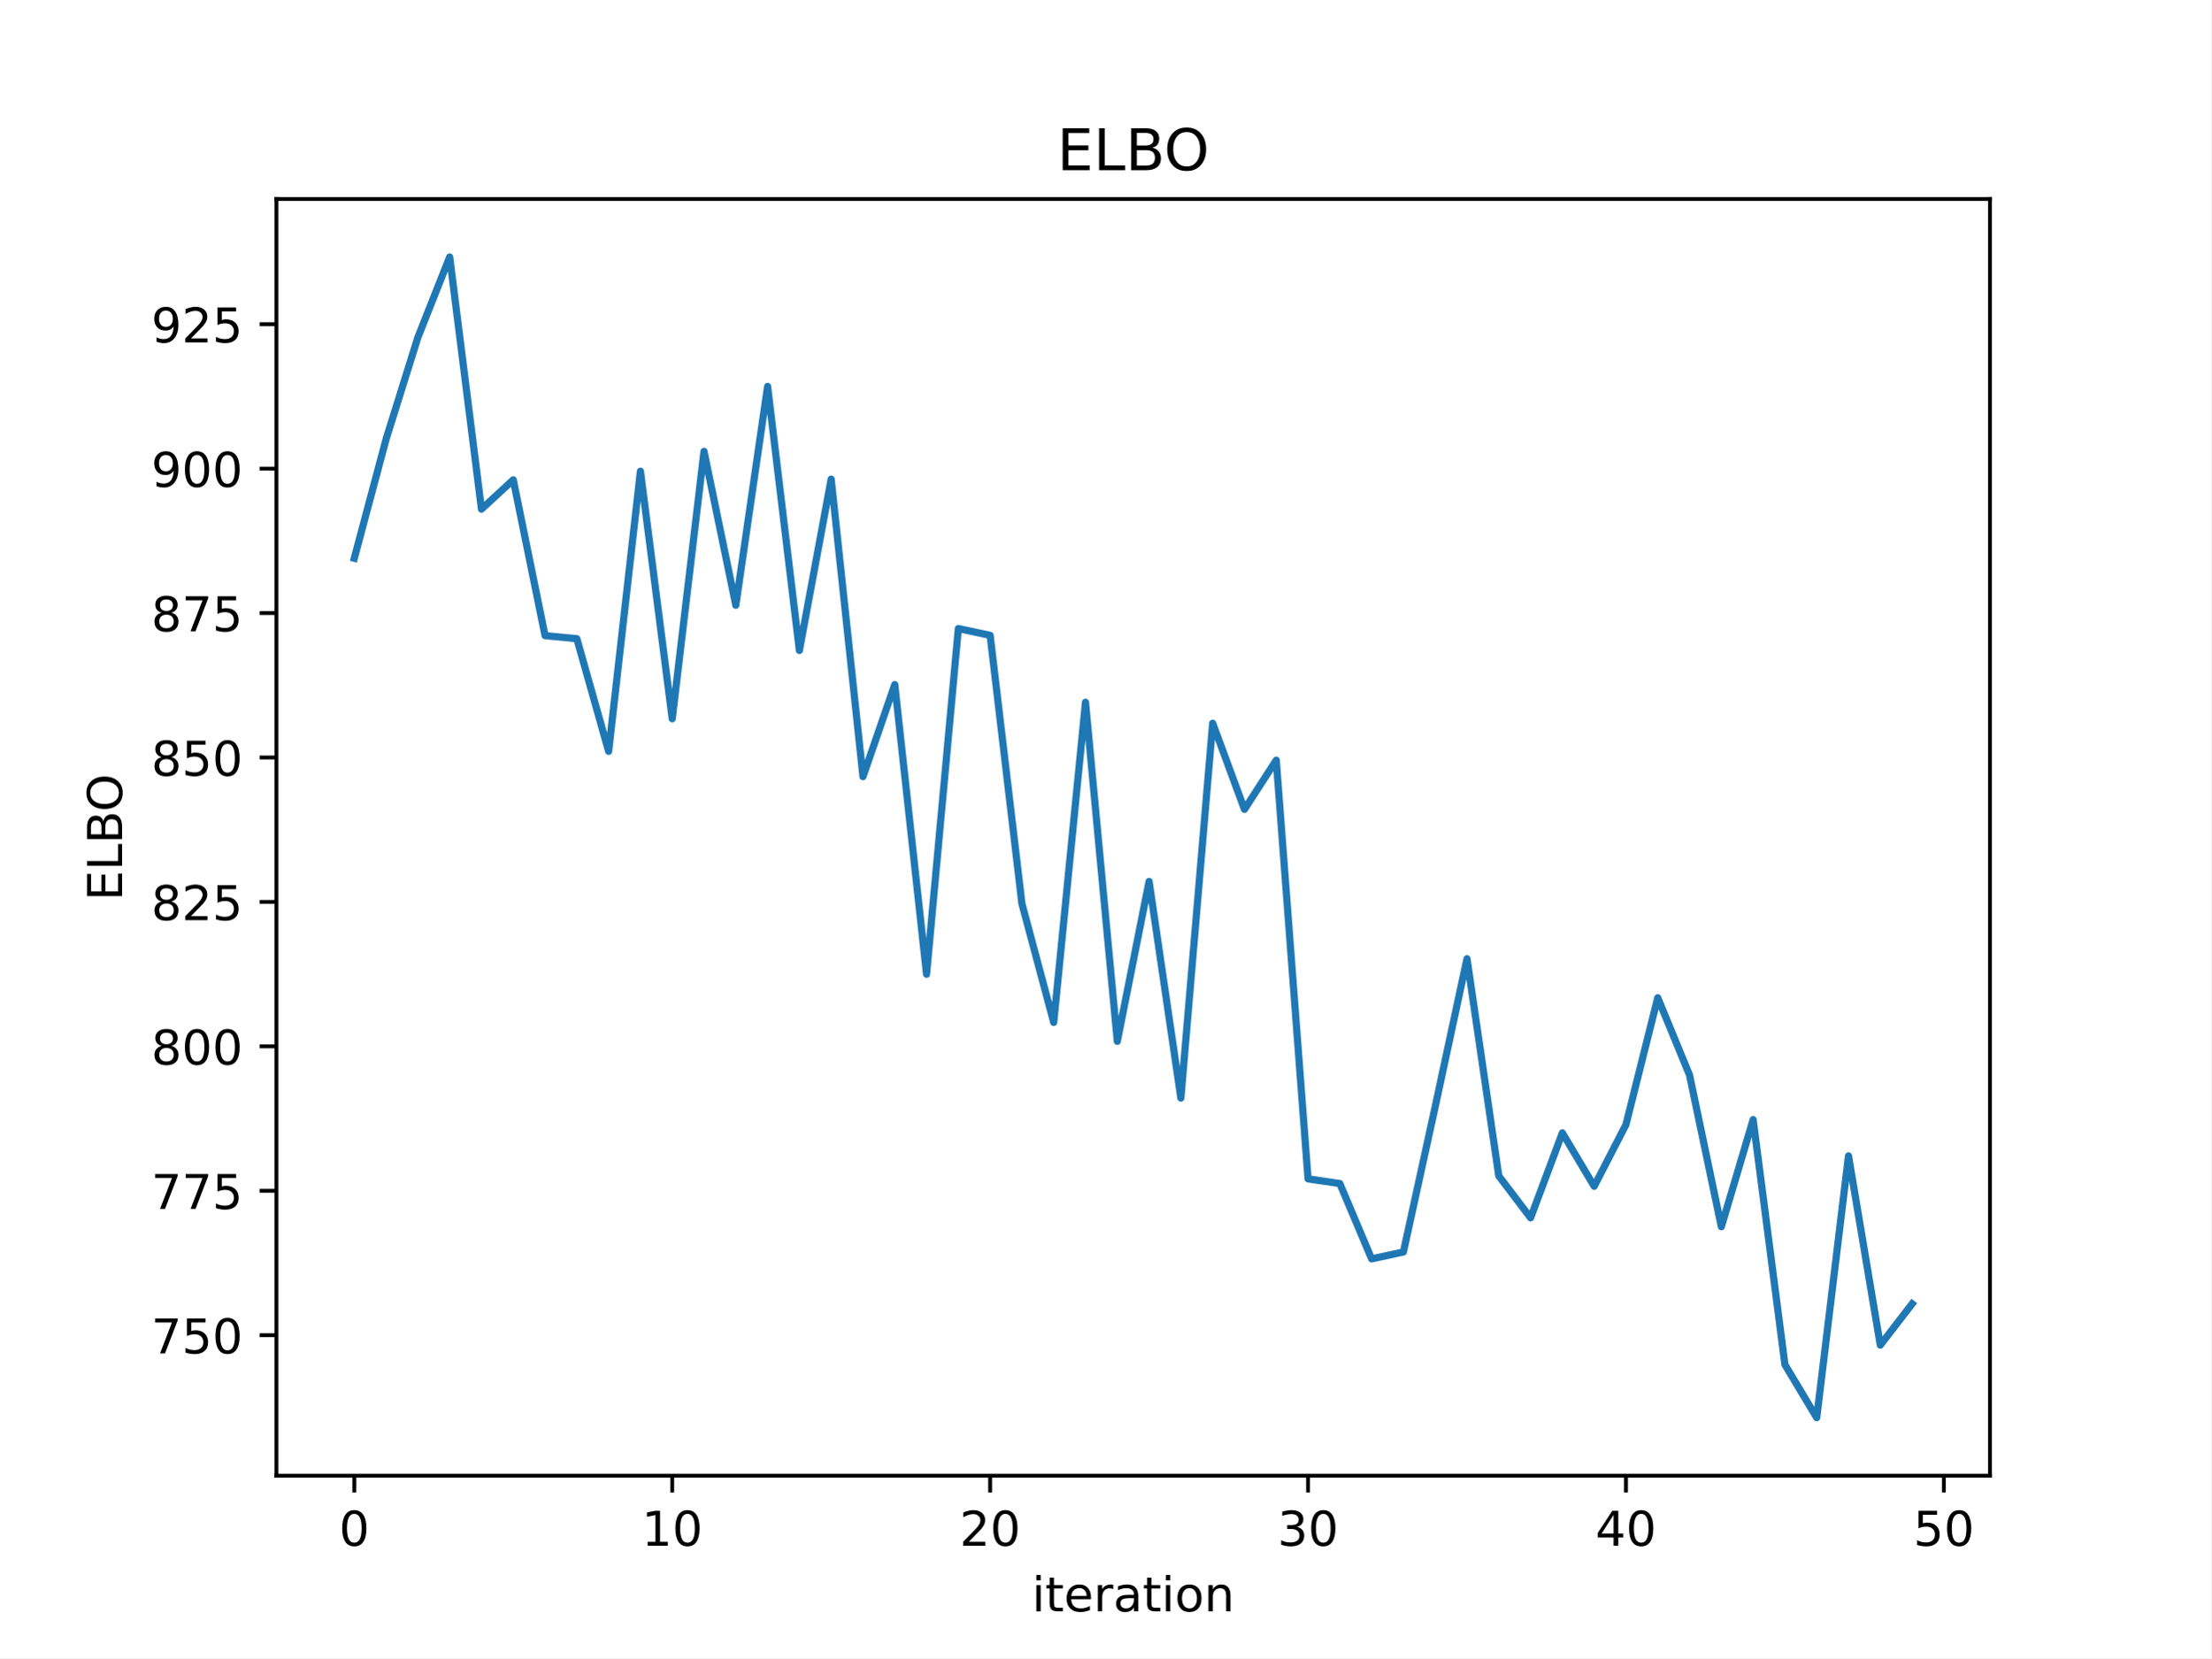
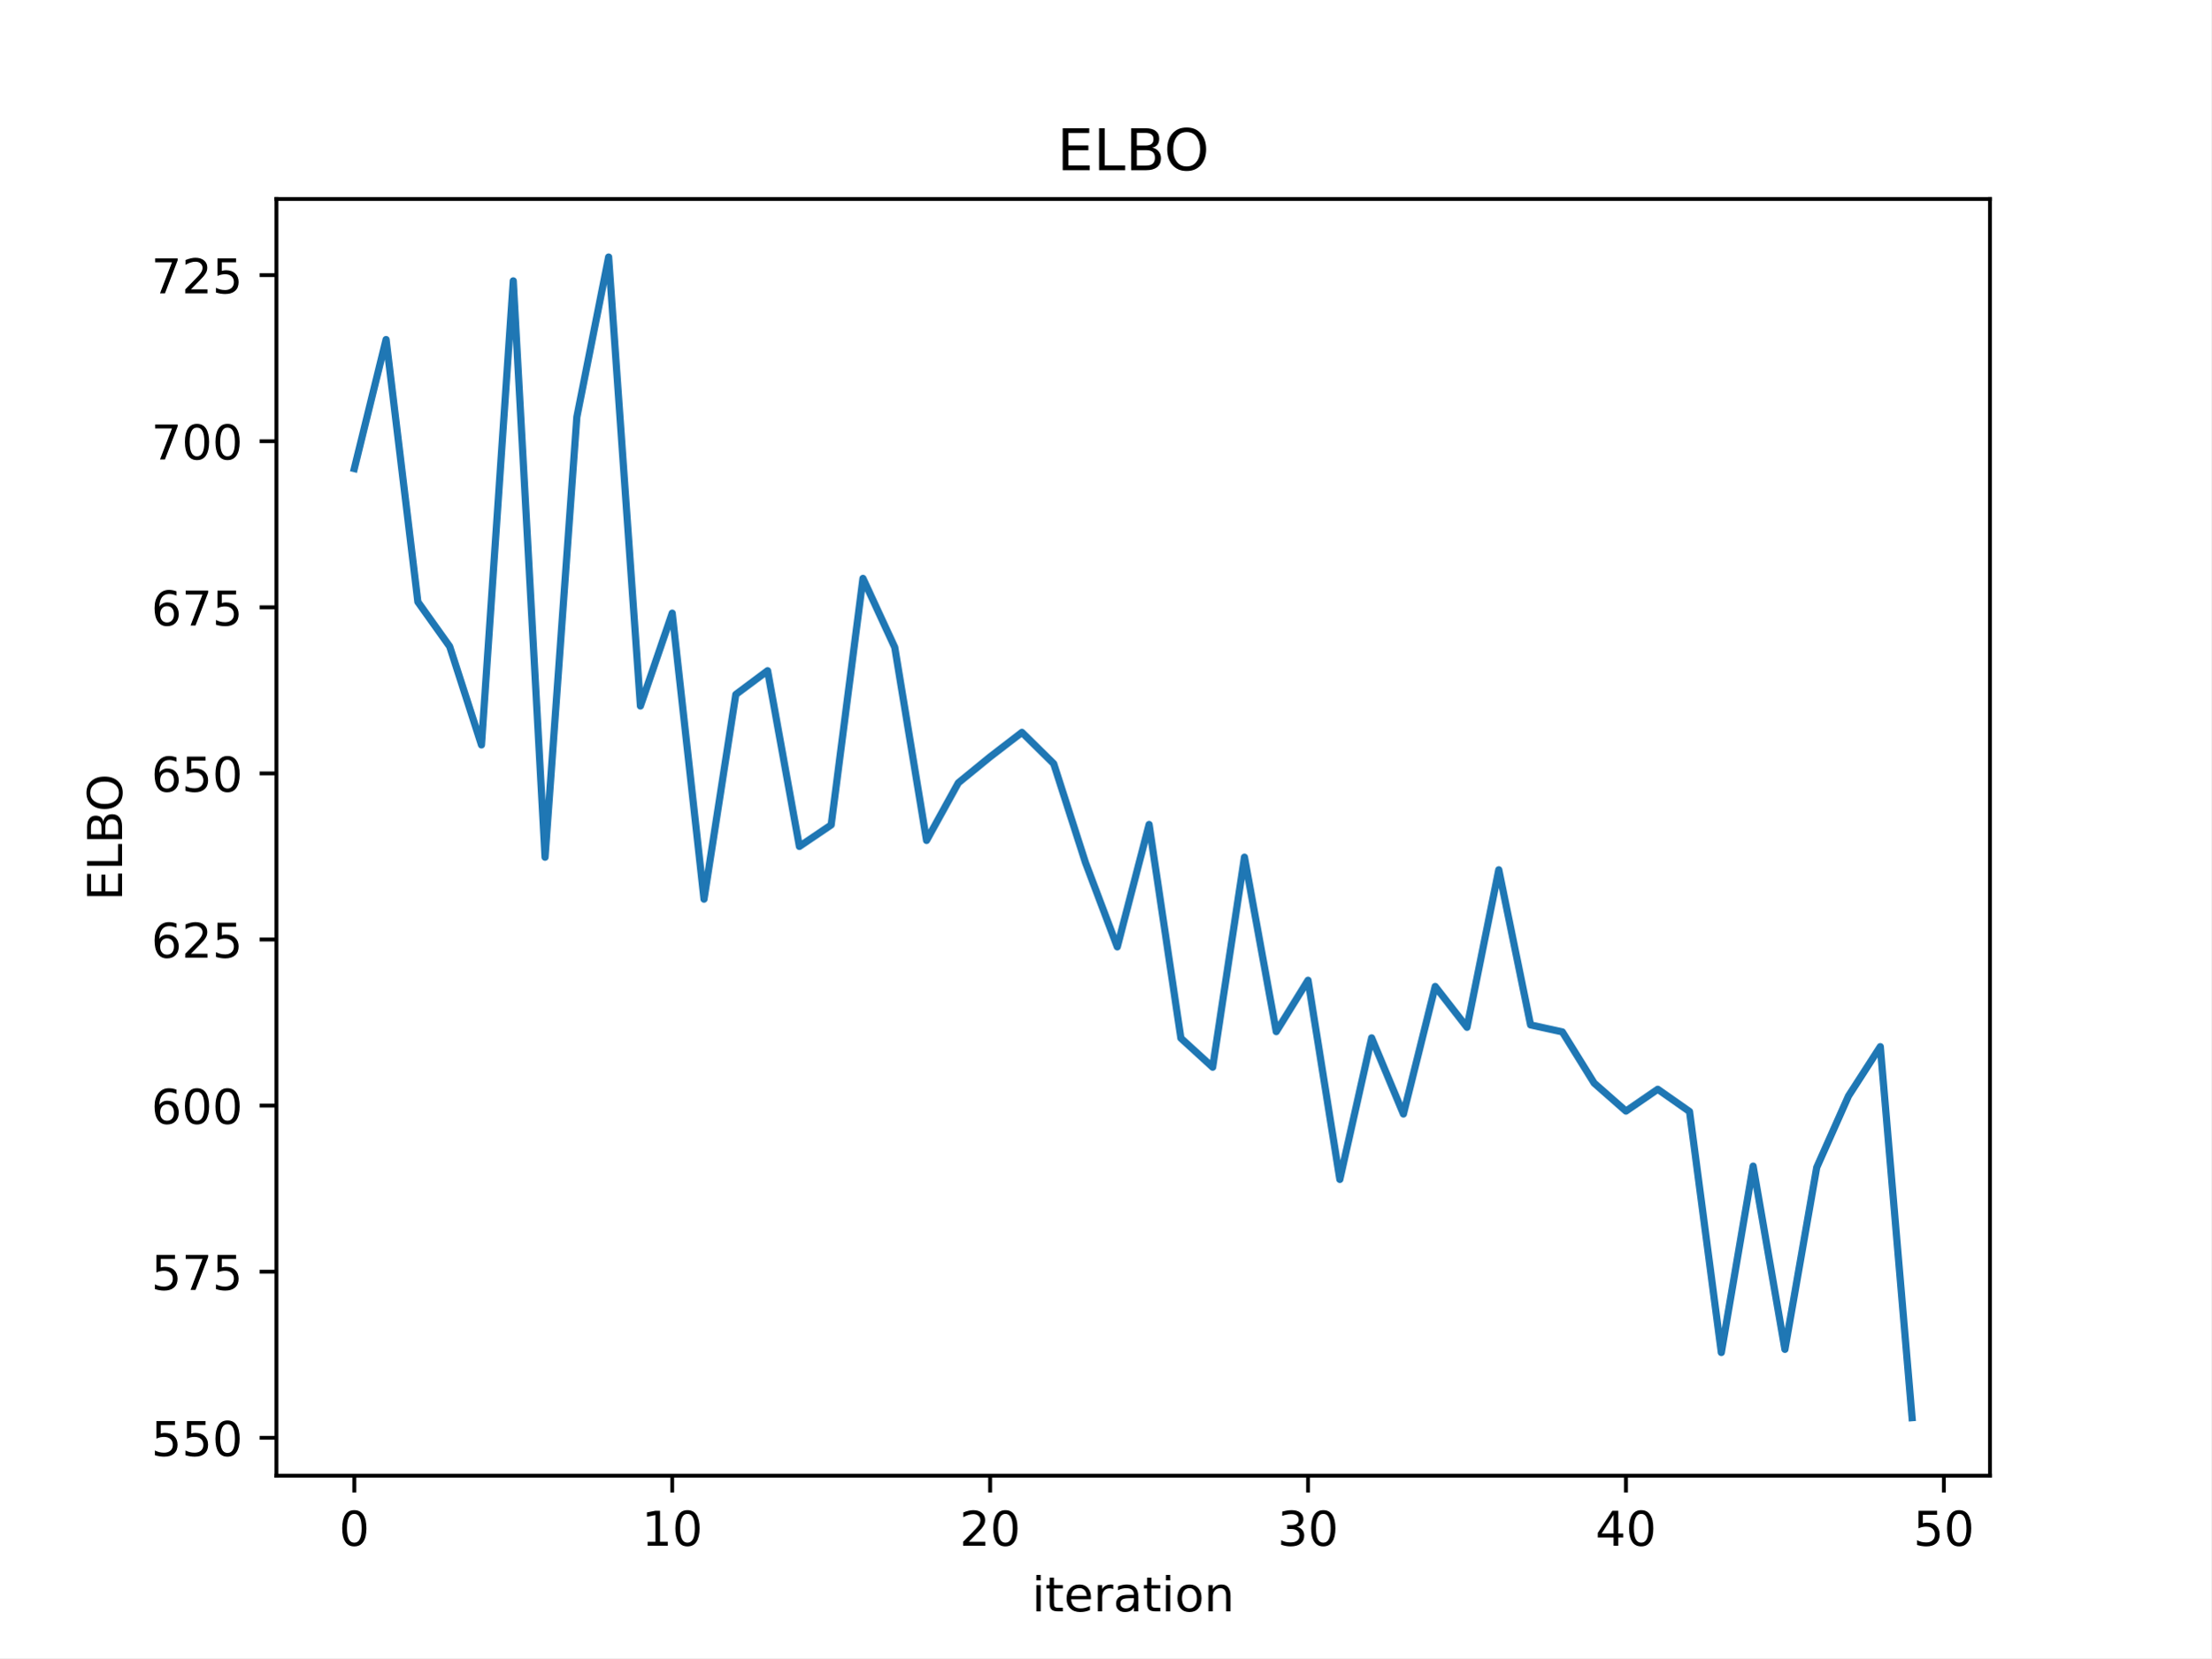
<svg xmlns="http://www.w3.org/2000/svg" xmlns:xlink="http://www.w3.org/1999/xlink" width="460.8pt" height="345.6pt" viewBox="0 0 460.8 345.6" version="1.1">
  <defs>
    <style type="text/css">*{stroke-linejoin: round; stroke-linecap: butt}</style>
  </defs>
  <g id="figure_1">
    <g id="patch_1">
      <path d="M 0 345.6  L 460.8 345.6  L 460.8 0  L 0 0  z " style="fill: #ffffff" />
    </g>
    <g id="axes_1">
      <g id="patch_2">
        <path d="M 57.6 307.584  L 414.72 307.584  L 414.72 41.472  L 57.6 41.472  z " style="fill: #ffffff" />
      </g>
      <g id="matplotlib.axis_1">
        <g id="xtick_1">
          <g id="line2d_1">
            <defs>
-               <path id="m7a18742790" d="M 0 0  L 0 3.5  " style="stroke: #000000; stroke-width: 0.8" />
+               <path id="m6773b7e9ab" d="M 0 0  L 0 3.5  " style="stroke: #000000; stroke-width: 0.8" />
            </defs>
            <g>
-               <use xlink:href="#m7a18742790" x="73.833" y="307.584" style="stroke: #000000; stroke-width: 0.8" />
+               <use xlink:href="#m6773b7e9ab" x="73.833" y="307.584" style="stroke: #000000; stroke-width: 0.8" />
            </g>
          </g>
          <g id="text_1">
            <g transform="translate(70.65148 322.1824) scale(0.1 -0.1)">
              <defs>
                <path id="DejaVuSans-30" d="M 2034 4250  Q 1547 4250 1301 3770  Q 1056 3291 1056 2328  Q 1056 1369 1301 889  Q 1547 409 2034 409  Q 2525 409 2770 889  Q 3016 1369 3016 2328  Q 3016 3291 2770 3770  Q 2525 4250 2034 4250  z M 2034 4750  Q 2819 4750 3233 4129  Q 3647 3509 3647 2328  Q 3647 1150 3233 529  Q 2819 -91 2034 -91  Q 1250 -91 836 529  Q 422 1150 422 2328  Q 422 3509 836 4129  Q 1250 4750 2034 4750  z " transform="scale(0.015625)" />
              </defs>
              <use xlink:href="#DejaVuSans-30" />
            </g>
          </g>
        </g>
        <g id="xtick_2">
          <g id="line2d_2">
            <g>
-               <use xlink:href="#m7a18742790" x="140.089" y="307.584" style="stroke: #000000; stroke-width: 0.8" />
+               <use xlink:href="#m6773b7e9ab" x="140.089" y="307.584" style="stroke: #000000; stroke-width: 0.8" />
            </g>
          </g>
          <g id="text_2">
            <g transform="translate(133.7263 322.1824) scale(0.1 -0.1)">
              <defs>
                <path id="DejaVuSans-31" d="M 794 531  L 1825 531  L 1825 4091  L 703 3866  L 703 4441  L 1819 4666  L 2450 4666  L 2450 531  L 3481 531  L 3481 0  L 794 0  L 794 531  z " transform="scale(0.015625)" />
              </defs>
              <use xlink:href="#DejaVuSans-31" />
              <use xlink:href="#DejaVuSans-30" x="63.623" />
            </g>
          </g>
        </g>
        <g id="xtick_3">
          <g id="line2d_3">
            <g>
-               <use xlink:href="#m7a18742790" x="206.345" y="307.584" style="stroke: #000000; stroke-width: 0.8" />
+               <use xlink:href="#m6773b7e9ab" x="206.345" y="307.584" style="stroke: #000000; stroke-width: 0.8" />
            </g>
          </g>
          <g id="text_3">
            <g transform="translate(199.9823 322.1824) scale(0.1 -0.1)">
              <defs>
                <path id="DejaVuSans-32" d="M 1228 531  L 3431 531  L 3431 0  L 469 0  L 469 531  Q 828 903 1448 1529  Q 2069 2156 2228 2338  Q 2531 2678 2651 2914  Q 2772 3150 2772 3378  Q 2772 3750 2511 3984  Q 2250 4219 1831 4219  Q 1534 4219 1204 4116  Q 875 4013 500 3803  L 500 4441  Q 881 4594 1212 4672  Q 1544 4750 1819 4750  Q 2544 4750 2975 4387  Q 3406 4025 3406 3419  Q 3406 3131 3298 2873  Q 3191 2616 2906 2266  Q 2828 2175 2409 1742  Q 1991 1309 1228 531  z " transform="scale(0.015625)" />
              </defs>
              <use xlink:href="#DejaVuSans-32" />
              <use xlink:href="#DejaVuSans-30" x="63.623" />
            </g>
          </g>
        </g>
        <g id="xtick_4">
          <g id="line2d_4">
            <g>
-               <use xlink:href="#m7a18742790" x="272.601" y="307.584" style="stroke: #000000; stroke-width: 0.8" />
+               <use xlink:href="#m6773b7e9ab" x="272.601" y="307.584" style="stroke: #000000; stroke-width: 0.8" />
            </g>
          </g>
          <g id="text_4">
            <g transform="translate(266.2383 322.1824) scale(0.1 -0.1)">
              <defs>
                <path id="DejaVuSans-33" d="M 2597 2516  Q 3050 2419 3304 2112  Q 3559 1806 3559 1356  Q 3559 666 3084 287  Q 2609 -91 1734 -91  Q 1441 -91 1130 -33  Q 819 25 488 141  L 488 750  Q 750 597 1062 519  Q 1375 441 1716 441  Q 2309 441 2620 675  Q 2931 909 2931 1356  Q 2931 1769 2642 2001  Q 2353 2234 1838 2234  L 1294 2234  L 1294 2753  L 1863 2753  Q 2328 2753 2575 2939  Q 2822 3125 2822 3475  Q 2822 3834 2567 4026  Q 2313 4219 1838 4219  Q 1578 4219 1281 4162  Q 984 4106 628 3988  L 628 4550  Q 988 4650 1302 4700  Q 1616 4750 1894 4750  Q 2613 4750 3031 4423  Q 3450 4097 3450 3541  Q 3450 3153 3228 2886  Q 3006 2619 2597 2516  z " transform="scale(0.015625)" />
              </defs>
              <use xlink:href="#DejaVuSans-33" />
              <use xlink:href="#DejaVuSans-30" x="63.623" />
            </g>
          </g>
        </g>
        <g id="xtick_5">
          <g id="line2d_5">
            <g>
-               <use xlink:href="#m7a18742790" x="338.857" y="307.584" style="stroke: #000000; stroke-width: 0.8" />
+               <use xlink:href="#m6773b7e9ab" x="338.857" y="307.584" style="stroke: #000000; stroke-width: 0.8" />
            </g>
          </g>
          <g id="text_5">
            <g transform="translate(332.4943 322.1824) scale(0.1 -0.1)">
              <defs>
                <path id="DejaVuSans-34" d="M 2419 4116  L 825 1625  L 2419 1625  L 2419 4116  z M 2253 4666  L 3047 4666  L 3047 1625  L 3713 1625  L 3713 1100  L 3047 1100  L 3047 0  L 2419 0  L 2419 1100  L 313 1100  L 313 1709  L 2253 4666  z " transform="scale(0.015625)" />
              </defs>
              <use xlink:href="#DejaVuSans-34" />
              <use xlink:href="#DejaVuSans-30" x="63.623" />
            </g>
          </g>
        </g>
        <g id="xtick_6">
          <g id="line2d_6">
            <g>
-               <use xlink:href="#m7a18742790" x="405.113" y="307.584" style="stroke: #000000; stroke-width: 0.8" />
+               <use xlink:href="#m6773b7e9ab" x="405.113" y="307.584" style="stroke: #000000; stroke-width: 0.8" />
            </g>
          </g>
          <g id="text_6">
            <g transform="translate(398.7504 322.1824) scale(0.1 -0.1)">
              <defs>
                <path id="DejaVuSans-35" d="M 691 4666  L 3169 4666  L 3169 4134  L 1269 4134  L 1269 2991  Q 1406 3038 1543 3061  Q 1681 3084 1819 3084  Q 2600 3084 3056 2656  Q 3513 2228 3513 1497  Q 3513 744 3044 326  Q 2575 -91 1722 -91  Q 1428 -91 1123 -41  Q 819 9 494 109  L 494 744  Q 775 591 1075 516  Q 1375 441 1709 441  Q 2250 441 2565 725  Q 2881 1009 2881 1497  Q 2881 1984 2565 2268  Q 2250 2553 1709 2553  Q 1456 2553 1204 2497  Q 953 2441 691 2322  L 691 4666  z " transform="scale(0.015625)" />
              </defs>
              <use xlink:href="#DejaVuSans-35" />
              <use xlink:href="#DejaVuSans-30" x="63.623" />
            </g>
          </g>
        </g>
        <g id="text_7">
          <g transform="translate(215.0373 335.8606) scale(0.1 -0.1)">
            <defs>
              <path id="DejaVuSans-69" d="M 603 3500  L 1178 3500  L 1178 0  L 603 0  L 603 3500  z M 603 4863  L 1178 4863  L 1178 4134  L 603 4134  L 603 4863  z " transform="scale(0.015625)" />
              <path id="DejaVuSans-74" d="M 1172 4494  L 1172 3500  L 2356 3500  L 2356 3053  L 1172 3053  L 1172 1153  Q 1172 725 1289 603  Q 1406 481 1766 481  L 2356 481  L 2356 0  L 1766 0  Q 1100 0 847 248  Q 594 497 594 1153  L 594 3053  L 172 3053  L 172 3500  L 594 3500  L 594 4494  L 1172 4494  z " transform="scale(0.015625)" />
              <path id="DejaVuSans-65" d="M 3597 1894  L 3597 1613  L 953 1613  Q 991 1019 1311 708  Q 1631 397 2203 397  Q 2534 397 2845 478  Q 3156 559 3463 722  L 3463 178  Q 3153 47 2828 -22  Q 2503 -91 2169 -91  Q 1331 -91 842 396  Q 353 884 353 1716  Q 353 2575 817 3079  Q 1281 3584 2069 3584  Q 2775 3584 3186 3129  Q 3597 2675 3597 1894  z M 3022 2063  Q 3016 2534 2758 2815  Q 2500 3097 2075 3097  Q 1594 3097 1305 2825  Q 1016 2553 972 2059  L 3022 2063  z " transform="scale(0.015625)" />
              <path id="DejaVuSans-72" d="M 2631 2963  Q 2534 3019 2420 3045  Q 2306 3072 2169 3072  Q 1681 3072 1420 2755  Q 1159 2438 1159 1844  L 1159 0  L 581 0  L 581 3500  L 1159 3500  L 1159 2956  Q 1341 3275 1631 3429  Q 1922 3584 2338 3584  Q 2397 3584 2469 3576  Q 2541 3569 2628 3553  L 2631 2963  z " transform="scale(0.015625)" />
              <path id="DejaVuSans-61" d="M 2194 1759  Q 1497 1759 1228 1600  Q 959 1441 959 1056  Q 959 750 1161 570  Q 1363 391 1709 391  Q 2188 391 2477 730  Q 2766 1069 2766 1631  L 2766 1759  L 2194 1759  z M 3341 1997  L 3341 0  L 2766 0  L 2766 531  Q 2569 213 2275 61  Q 1981 -91 1556 -91  Q 1019 -91 701 211  Q 384 513 384 1019  Q 384 1609 779 1909  Q 1175 2209 1959 2209  L 2766 2209  L 2766 2266  Q 2766 2663 2505 2880  Q 2244 3097 1772 3097  Q 1472 3097 1187 3025  Q 903 2953 641 2809  L 641 3341  Q 956 3463 1253 3523  Q 1550 3584 1831 3584  Q 2591 3584 2966 3190  Q 3341 2797 3341 1997  z " transform="scale(0.015625)" />
              <path id="DejaVuSans-6f" d="M 1959 3097  Q 1497 3097 1228 2736  Q 959 2375 959 1747  Q 959 1119 1226 758  Q 1494 397 1959 397  Q 2419 397 2687 759  Q 2956 1122 2956 1747  Q 2956 2369 2687 2733  Q 2419 3097 1959 3097  z M 1959 3584  Q 2709 3584 3137 3096  Q 3566 2609 3566 1747  Q 3566 888 3137 398  Q 2709 -91 1959 -91  Q 1206 -91 779 398  Q 353 888 353 1747  Q 353 2609 779 3096  Q 1206 3584 1959 3584  z " transform="scale(0.015625)" />
              <path id="DejaVuSans-6e" d="M 3513 2113  L 3513 0  L 2938 0  L 2938 2094  Q 2938 2591 2744 2837  Q 2550 3084 2163 3084  Q 1697 3084 1428 2787  Q 1159 2491 1159 1978  L 1159 0  L 581 0  L 581 3500  L 1159 3500  L 1159 2956  Q 1366 3272 1645 3428  Q 1925 3584 2291 3584  Q 2894 3584 3203 3211  Q 3513 2838 3513 2113  z " transform="scale(0.015625)" />
            </defs>
            <use xlink:href="#DejaVuSans-69" />
            <use xlink:href="#DejaVuSans-74" x="27.783" />
            <use xlink:href="#DejaVuSans-65" x="66.992" />
            <use xlink:href="#DejaVuSans-72" x="128.516" />
            <use xlink:href="#DejaVuSans-61" x="169.629" />
            <use xlink:href="#DejaVuSans-74" x="230.908" />
            <use xlink:href="#DejaVuSans-69" x="270.117" />
            <use xlink:href="#DejaVuSans-6f" x="297.9" />
            <use xlink:href="#DejaVuSans-6e" x="359.082" />
          </g>
        </g>
      </g>
      <g id="matplotlib.axis_2">
        <g id="ytick_1">
          <g id="line2d_7">
            <defs>
-               <path id="m481aa113cf" d="M 0 0  L -3.5 0  " style="stroke: #000000; stroke-width: 0.8" />
+               <path id="m25a09e6ad1" d="M 0 0  L -3.5 0  " style="stroke: #000000; stroke-width: 0.8" />
            </defs>
            <g>
-               <use xlink:href="#m481aa113cf" x="57.6" y="278.299" style="stroke: #000000; stroke-width: 0.8" />
+               <use xlink:href="#m25a09e6ad1" x="57.6" y="299.685" style="stroke: #000000; stroke-width: 0.8" />
            </g>
          </g>
          <g id="text_8">
-             <g transform="translate(31.5125 282.0986) scale(0.1 -0.1)">
-               <defs>
-                 <path id="DejaVuSans-37" d="M 525 4666  L 3525 4666  L 3525 4397  L 1831 0  L 1172 0  L 2766 4134  L 525 4134  L 525 4666  z " transform="scale(0.015625)" />
-               </defs>
-               <use xlink:href="#DejaVuSans-37" />
+             <g transform="translate(31.5125 303.4847) scale(0.1 -0.1)">
+               <use xlink:href="#DejaVuSans-35" />
              <use xlink:href="#DejaVuSans-35" x="63.623" />
              <use xlink:href="#DejaVuSans-30" x="127.246" />
            </g>
          </g>
        </g>
        <g id="ytick_2">
          <g id="line2d_8">
            <g>
-               <use xlink:href="#m481aa113cf" x="57.6" y="248.195" style="stroke: #000000; stroke-width: 0.8" />
+               <use xlink:href="#m25a09e6ad1" x="57.6" y="265.064" style="stroke: #000000; stroke-width: 0.8" />
            </g>
          </g>
          <g id="text_9">
-             <g transform="translate(31.5125 251.9941) scale(0.1 -0.1)">
-               <use xlink:href="#DejaVuSans-37" />
+             <g transform="translate(31.5125 268.8631) scale(0.1 -0.1)">
+               <defs>
+                 <path id="DejaVuSans-37" d="M 525 4666  L 3525 4666  L 3525 4397  L 1831 0  L 1172 0  L 2766 4134  L 525 4134  L 525 4666  z " transform="scale(0.015625)" />
+               </defs>
+               <use xlink:href="#DejaVuSans-35" />
              <use xlink:href="#DejaVuSans-37" x="63.623" />
              <use xlink:href="#DejaVuSans-35" x="127.246" />
            </g>
          </g>
        </g>
        <g id="ytick_3">
          <g id="line2d_9">
            <g>
-               <use xlink:href="#m481aa113cf" x="57.6" y="218.09" style="stroke: #000000; stroke-width: 0.8" />
+               <use xlink:href="#m25a09e6ad1" x="57.6" y="230.442" style="stroke: #000000; stroke-width: 0.8" />
            </g>
          </g>
          <g id="text_10">
-             <g transform="translate(31.5125 221.8897) scale(0.1 -0.1)">
-               <defs>
-                 <path id="DejaVuSans-38" d="M 2034 2216  Q 1584 2216 1326 1975  Q 1069 1734 1069 1313  Q 1069 891 1326 650  Q 1584 409 2034 409  Q 2484 409 2743 651  Q 3003 894 3003 1313  Q 3003 1734 2745 1975  Q 2488 2216 2034 2216  z M 1403 2484  Q 997 2584 770 2862  Q 544 3141 544 3541  Q 544 4100 942 4425  Q 1341 4750 2034 4750  Q 2731 4750 3128 4425  Q 3525 4100 3525 3541  Q 3525 3141 3298 2862  Q 3072 2584 2669 2484  Q 3125 2378 3379 2068  Q 3634 1759 3634 1313  Q 3634 634 3220 271  Q 2806 -91 2034 -91  Q 1263 -91 848 271  Q 434 634 434 1313  Q 434 1759 690 2068  Q 947 2378 1403 2484  z M 1172 3481  Q 1172 3119 1398 2916  Q 1625 2713 2034 2713  Q 2441 2713 2670 2916  Q 2900 3119 2900 3481  Q 2900 3844 2670 4047  Q 2441 4250 2034 4250  Q 1625 4250 1398 4047  Q 1172 3844 1172 3481  z " transform="scale(0.015625)" />
-               </defs>
-               <use xlink:href="#DejaVuSans-38" />
+             <g transform="translate(31.5125 234.2416) scale(0.1 -0.1)">
+               <defs>
+                 <path id="DejaVuSans-36" d="M 2113 2584  Q 1688 2584 1439 2293  Q 1191 2003 1191 1497  Q 1191 994 1439 701  Q 1688 409 2113 409  Q 2538 409 2786 701  Q 3034 994 3034 1497  Q 3034 2003 2786 2293  Q 2538 2584 2113 2584  z M 3366 4563  L 3366 3988  Q 3128 4100 2886 4159  Q 2644 4219 2406 4219  Q 1781 4219 1451 3797  Q 1122 3375 1075 2522  Q 1259 2794 1537 2939  Q 1816 3084 2150 3084  Q 2853 3084 3261 2657  Q 3669 2231 3669 1497  Q 3669 778 3244 343  Q 2819 -91 2113 -91  Q 1303 -91 875 529  Q 447 1150 447 2328  Q 447 3434 972 4092  Q 1497 4750 2381 4750  Q 2619 4750 2861 4703  Q 3103 4656 3366 4563  z " transform="scale(0.015625)" />
+               </defs>
+               <use xlink:href="#DejaVuSans-36" />
              <use xlink:href="#DejaVuSans-30" x="63.623" />
              <use xlink:href="#DejaVuSans-30" x="127.246" />
            </g>
          </g>
        </g>
        <g id="ytick_4">
          <g id="line2d_10">
            <g>
-               <use xlink:href="#m481aa113cf" x="57.6" y="187.986" style="stroke: #000000; stroke-width: 0.8" />
+               <use xlink:href="#m25a09e6ad1" x="57.6" y="195.821" style="stroke: #000000; stroke-width: 0.8" />
            </g>
          </g>
          <g id="text_11">
-             <g transform="translate(31.5125 191.7852) scale(0.1 -0.1)">
-               <use xlink:href="#DejaVuSans-38" />
+             <g transform="translate(31.5125 199.6201) scale(0.1 -0.1)">
+               <use xlink:href="#DejaVuSans-36" />
              <use xlink:href="#DejaVuSans-32" x="63.623" />
              <use xlink:href="#DejaVuSans-35" x="127.246" />
            </g>
          </g>
        </g>
        <g id="ytick_5">
          <g id="line2d_11">
            <g>
-               <use xlink:href="#m481aa113cf" x="57.6" y="157.882" style="stroke: #000000; stroke-width: 0.8" />
+               <use xlink:href="#m25a09e6ad1" x="57.6" y="161.199" style="stroke: #000000; stroke-width: 0.8" />
            </g>
          </g>
          <g id="text_12">
-             <g transform="translate(31.5125 161.6808) scale(0.1 -0.1)">
-               <use xlink:href="#DejaVuSans-38" />
+             <g transform="translate(31.5125 164.9985) scale(0.1 -0.1)">
+               <use xlink:href="#DejaVuSans-36" />
              <use xlink:href="#DejaVuSans-35" x="63.623" />
              <use xlink:href="#DejaVuSans-30" x="127.246" />
            </g>
          </g>
        </g>
        <g id="ytick_6">
          <g id="line2d_12">
            <g>
-               <use xlink:href="#m481aa113cf" x="57.6" y="127.777" style="stroke: #000000; stroke-width: 0.8" />
+               <use xlink:href="#m25a09e6ad1" x="57.6" y="126.578" style="stroke: #000000; stroke-width: 0.8" />
            </g>
          </g>
          <g id="text_13">
-             <g transform="translate(31.5125 131.5763) scale(0.1 -0.1)">
-               <use xlink:href="#DejaVuSans-38" />
+             <g transform="translate(31.5125 130.377) scale(0.1 -0.1)">
+               <use xlink:href="#DejaVuSans-36" />
              <use xlink:href="#DejaVuSans-37" x="63.623" />
              <use xlink:href="#DejaVuSans-35" x="127.246" />
            </g>
          </g>
        </g>
        <g id="ytick_7">
          <g id="line2d_13">
            <g>
-               <use xlink:href="#m481aa113cf" x="57.6" y="97.673" style="stroke: #000000; stroke-width: 0.8" />
+               <use xlink:href="#m25a09e6ad1" x="57.6" y="91.956" style="stroke: #000000; stroke-width: 0.8" />
            </g>
          </g>
          <g id="text_14">
-             <g transform="translate(31.5125 101.4719) scale(0.1 -0.1)">
-               <defs>
-                 <path id="DejaVuSans-39" d="M 703 97  L 703 672  Q 941 559 1184 500  Q 1428 441 1663 441  Q 2288 441 2617 861  Q 2947 1281 2994 2138  Q 2813 1869 2534 1725  Q 2256 1581 1919 1581  Q 1219 1581 811 2004  Q 403 2428 403 3163  Q 403 3881 828 4315  Q 1253 4750 1959 4750  Q 2769 4750 3195 4129  Q 3622 3509 3622 2328  Q 3622 1225 3098 567  Q 2575 -91 1691 -91  Q 1453 -91 1209 -44  Q 966 3 703 97  z M 1959 2075  Q 2384 2075 2632 2365  Q 2881 2656 2881 3163  Q 2881 3666 2632 3958  Q 2384 4250 1959 4250  Q 1534 4250 1286 3958  Q 1038 3666 1038 3163  Q 1038 2656 1286 2365  Q 1534 2075 1959 2075  z " transform="scale(0.015625)" />
-               </defs>
-               <use xlink:href="#DejaVuSans-39" />
+             <g transform="translate(31.5125 95.75545) scale(0.1 -0.1)">
+               <use xlink:href="#DejaVuSans-37" />
              <use xlink:href="#DejaVuSans-30" x="63.623" />
              <use xlink:href="#DejaVuSans-30" x="127.246" />
            </g>
          </g>
        </g>
        <g id="ytick_8">
          <g id="line2d_14">
            <g>
-               <use xlink:href="#m481aa113cf" x="57.6" y="67.568" style="stroke: #000000; stroke-width: 0.8" />
+               <use xlink:href="#m25a09e6ad1" x="57.6" y="57.335" style="stroke: #000000; stroke-width: 0.8" />
            </g>
          </g>
          <g id="text_15">
-             <g transform="translate(31.5125 71.36741) scale(0.1 -0.1)">
-               <use xlink:href="#DejaVuSans-39" />
+             <g transform="translate(31.5125 61.13392) scale(0.1 -0.1)">
+               <use xlink:href="#DejaVuSans-37" />
              <use xlink:href="#DejaVuSans-32" x="63.623" />
              <use xlink:href="#DejaVuSans-35" x="127.246" />
            </g>
          </g>
        </g>
        <g id="text_16">
          <g transform="translate(25.43281 187.7522) rotate(-90) scale(0.1 -0.1)">
            <defs>
              <path id="DejaVuSans-45" d="M 628 4666  L 3578 4666  L 3578 4134  L 1259 4134  L 1259 2753  L 3481 2753  L 3481 2222  L 1259 2222  L 1259 531  L 3634 531  L 3634 0  L 628 0  L 628 4666  z " transform="scale(0.015625)" />
              <path id="DejaVuSans-4c" d="M 628 4666  L 1259 4666  L 1259 531  L 3531 531  L 3531 0  L 628 0  L 628 4666  z " transform="scale(0.015625)" />
              <path id="DejaVuSans-42" d="M 1259 2228  L 1259 519  L 2272 519  Q 2781 519 3026 730  Q 3272 941 3272 1375  Q 3272 1813 3026 2020  Q 2781 2228 2272 2228  L 1259 2228  z M 1259 4147  L 1259 2741  L 2194 2741  Q 2656 2741 2882 2914  Q 3109 3088 3109 3444  Q 3109 3797 2882 3972  Q 2656 4147 2194 4147  L 1259 4147  z M 628 4666  L 2241 4666  Q 2963 4666 3353 4366  Q 3744 4066 3744 3513  Q 3744 3084 3544 2831  Q 3344 2578 2956 2516  Q 3422 2416 3680 2098  Q 3938 1781 3938 1306  Q 3938 681 3513 340  Q 3088 0 2303 0  L 628 0  L 628 4666  z " transform="scale(0.015625)" />
              <path id="DejaVuSans-4f" d="M 2522 4238  Q 1834 4238 1429 3725  Q 1025 3213 1025 2328  Q 1025 1447 1429 934  Q 1834 422 2522 422  Q 3209 422 3611 934  Q 4013 1447 4013 2328  Q 4013 3213 3611 3725  Q 3209 4238 2522 4238  z M 2522 4750  Q 3503 4750 4090 4092  Q 4678 3434 4678 2328  Q 4678 1225 4090 567  Q 3503 -91 2522 -91  Q 1538 -91 948 565  Q 359 1222 359 2328  Q 359 3434 948 4092  Q 1538 4750 2522 4750  z " transform="scale(0.015625)" />
            </defs>
            <use xlink:href="#DejaVuSans-45" />
            <use xlink:href="#DejaVuSans-4c" x="63.184" />
            <use xlink:href="#DejaVuSans-42" x="118.896" />
            <use xlink:href="#DejaVuSans-4f" x="185.75" />
          </g>
        </g>
      </g>
      <g id="line2d_15">
-         <path d="M 73.833 116.35  L 80.458 91.526  L 87.084 70.314  L 93.71 53.568  L 100.335 106.117  L 106.961 100.009  L 113.586 132.483  L 120.212 133.122  L 126.838 156.607  L 133.463 98.215  L 140.089 149.816  L 146.714 94.076  L 153.34 126.151  L 159.966 80.538  L 166.591 135.573  L 173.217 99.872  L 179.842 161.878  L 186.468 142.692  L 193.094 203.065  L 199.719 131.007  L 206.345 132.424  L 212.97 188.343  L 219.596 213.11  L 226.222 146.372  L 232.847 217.043  L 239.473 183.716  L 246.098 228.878  L 252.724 150.745  L 259.35 168.698  L 265.975 158.442  L 272.601 245.713  L 279.226 246.692  L 285.852 262.392  L 292.478 260.948  L 299.103 230.656  L 305.729 199.835  L 312.354 245.103  L 318.98 253.836  L 325.606 236.127  L 332.231 247.265  L 338.857 234.406  L 345.482 207.961  L 352.108 224.083  L 358.734 255.691  L 365.359 233.373  L 371.985 284.436  L 378.61 295.488  L 385.236 240.929  L 391.862 280.362  L 398.487 271.76  " clip-path="url(#p5de73b14de)" style="fill: none; stroke: #1f77b4; stroke-width: 1.5; stroke-linecap: square" />
+         <path d="M 73.833 97.663  L 80.458 70.77  L 87.084 125.45  L 93.71 134.742  L 100.335 155.266  L 106.961 58.537  L 113.586 178.67  L 120.212 86.919  L 126.838 53.568  L 133.463 147.149  L 140.089 127.792  L 146.714 187.414  L 153.34 144.746  L 159.966 139.797  L 166.591 176.425  L 173.217 171.939  L 179.842 120.557  L 186.468 134.922  L 193.094 175.179  L 199.719 163.161  L 206.345 157.749  L 212.97 152.65  L 219.596 159.177  L 226.222 179.807  L 232.847 197.363  L 239.473 171.849  L 246.098 216.391  L 252.724 222.441  L 259.35 178.657  L 265.975 215.027  L 272.601 204.314  L 279.226 245.832  L 285.852 216.328  L 292.478 232.2  L 299.103 205.61  L 305.729 214.122  L 312.354 181.292  L 318.98 213.627  L 325.606 215.082  L 332.231 225.76  L 338.857 231.587  L 345.482 227.037  L 352.108 231.678  L 358.734 281.913  L 365.359 243.053  L 371.985 281.247  L 378.61 243.335  L 385.236 228.438  L 391.862 218.157  L 398.487 295.488  " clip-path="url(#pb04ce9bbd1)" style="fill: none; stroke: #1f77b4; stroke-width: 1.5; stroke-linecap: square" />
      </g>
      <g id="patch_3">
        <path d="M 57.6 307.584  L 57.6 41.472  " style="fill: none; stroke: #000000; stroke-width: 0.8; stroke-linejoin: miter; stroke-linecap: square" />
      </g>
      <g id="patch_4">
        <path d="M 414.72 307.584  L 414.72 41.472  " style="fill: none; stroke: #000000; stroke-width: 0.8; stroke-linejoin: miter; stroke-linecap: square" />
      </g>
      <g id="patch_5">
        <path d="M 57.6 307.584  L 414.72 307.584  " style="fill: none; stroke: #000000; stroke-width: 0.8; stroke-linejoin: miter; stroke-linecap: square" />
      </g>
      <g id="patch_6">
        <path d="M 57.6 41.472  L 414.72 41.472  " style="fill: none; stroke: #000000; stroke-width: 0.8; stroke-linejoin: miter; stroke-linecap: square" />
      </g>
      <g id="text_17">
        <g transform="translate(220.2909 35.472) scale(0.12 -0.12)">
          <use xlink:href="#DejaVuSans-45" />
          <use xlink:href="#DejaVuSans-4c" x="63.184" />
          <use xlink:href="#DejaVuSans-42" x="118.896" />
          <use xlink:href="#DejaVuSans-4f" x="185.75" />
        </g>
      </g>
    </g>
  </g>
  <defs>
-     <clipPath id="p5de73b14de">
+     <clipPath id="pb04ce9bbd1">
      <rect x="57.6" y="41.472" width="357.12" height="266.112" />
    </clipPath>
  </defs>
</svg>
